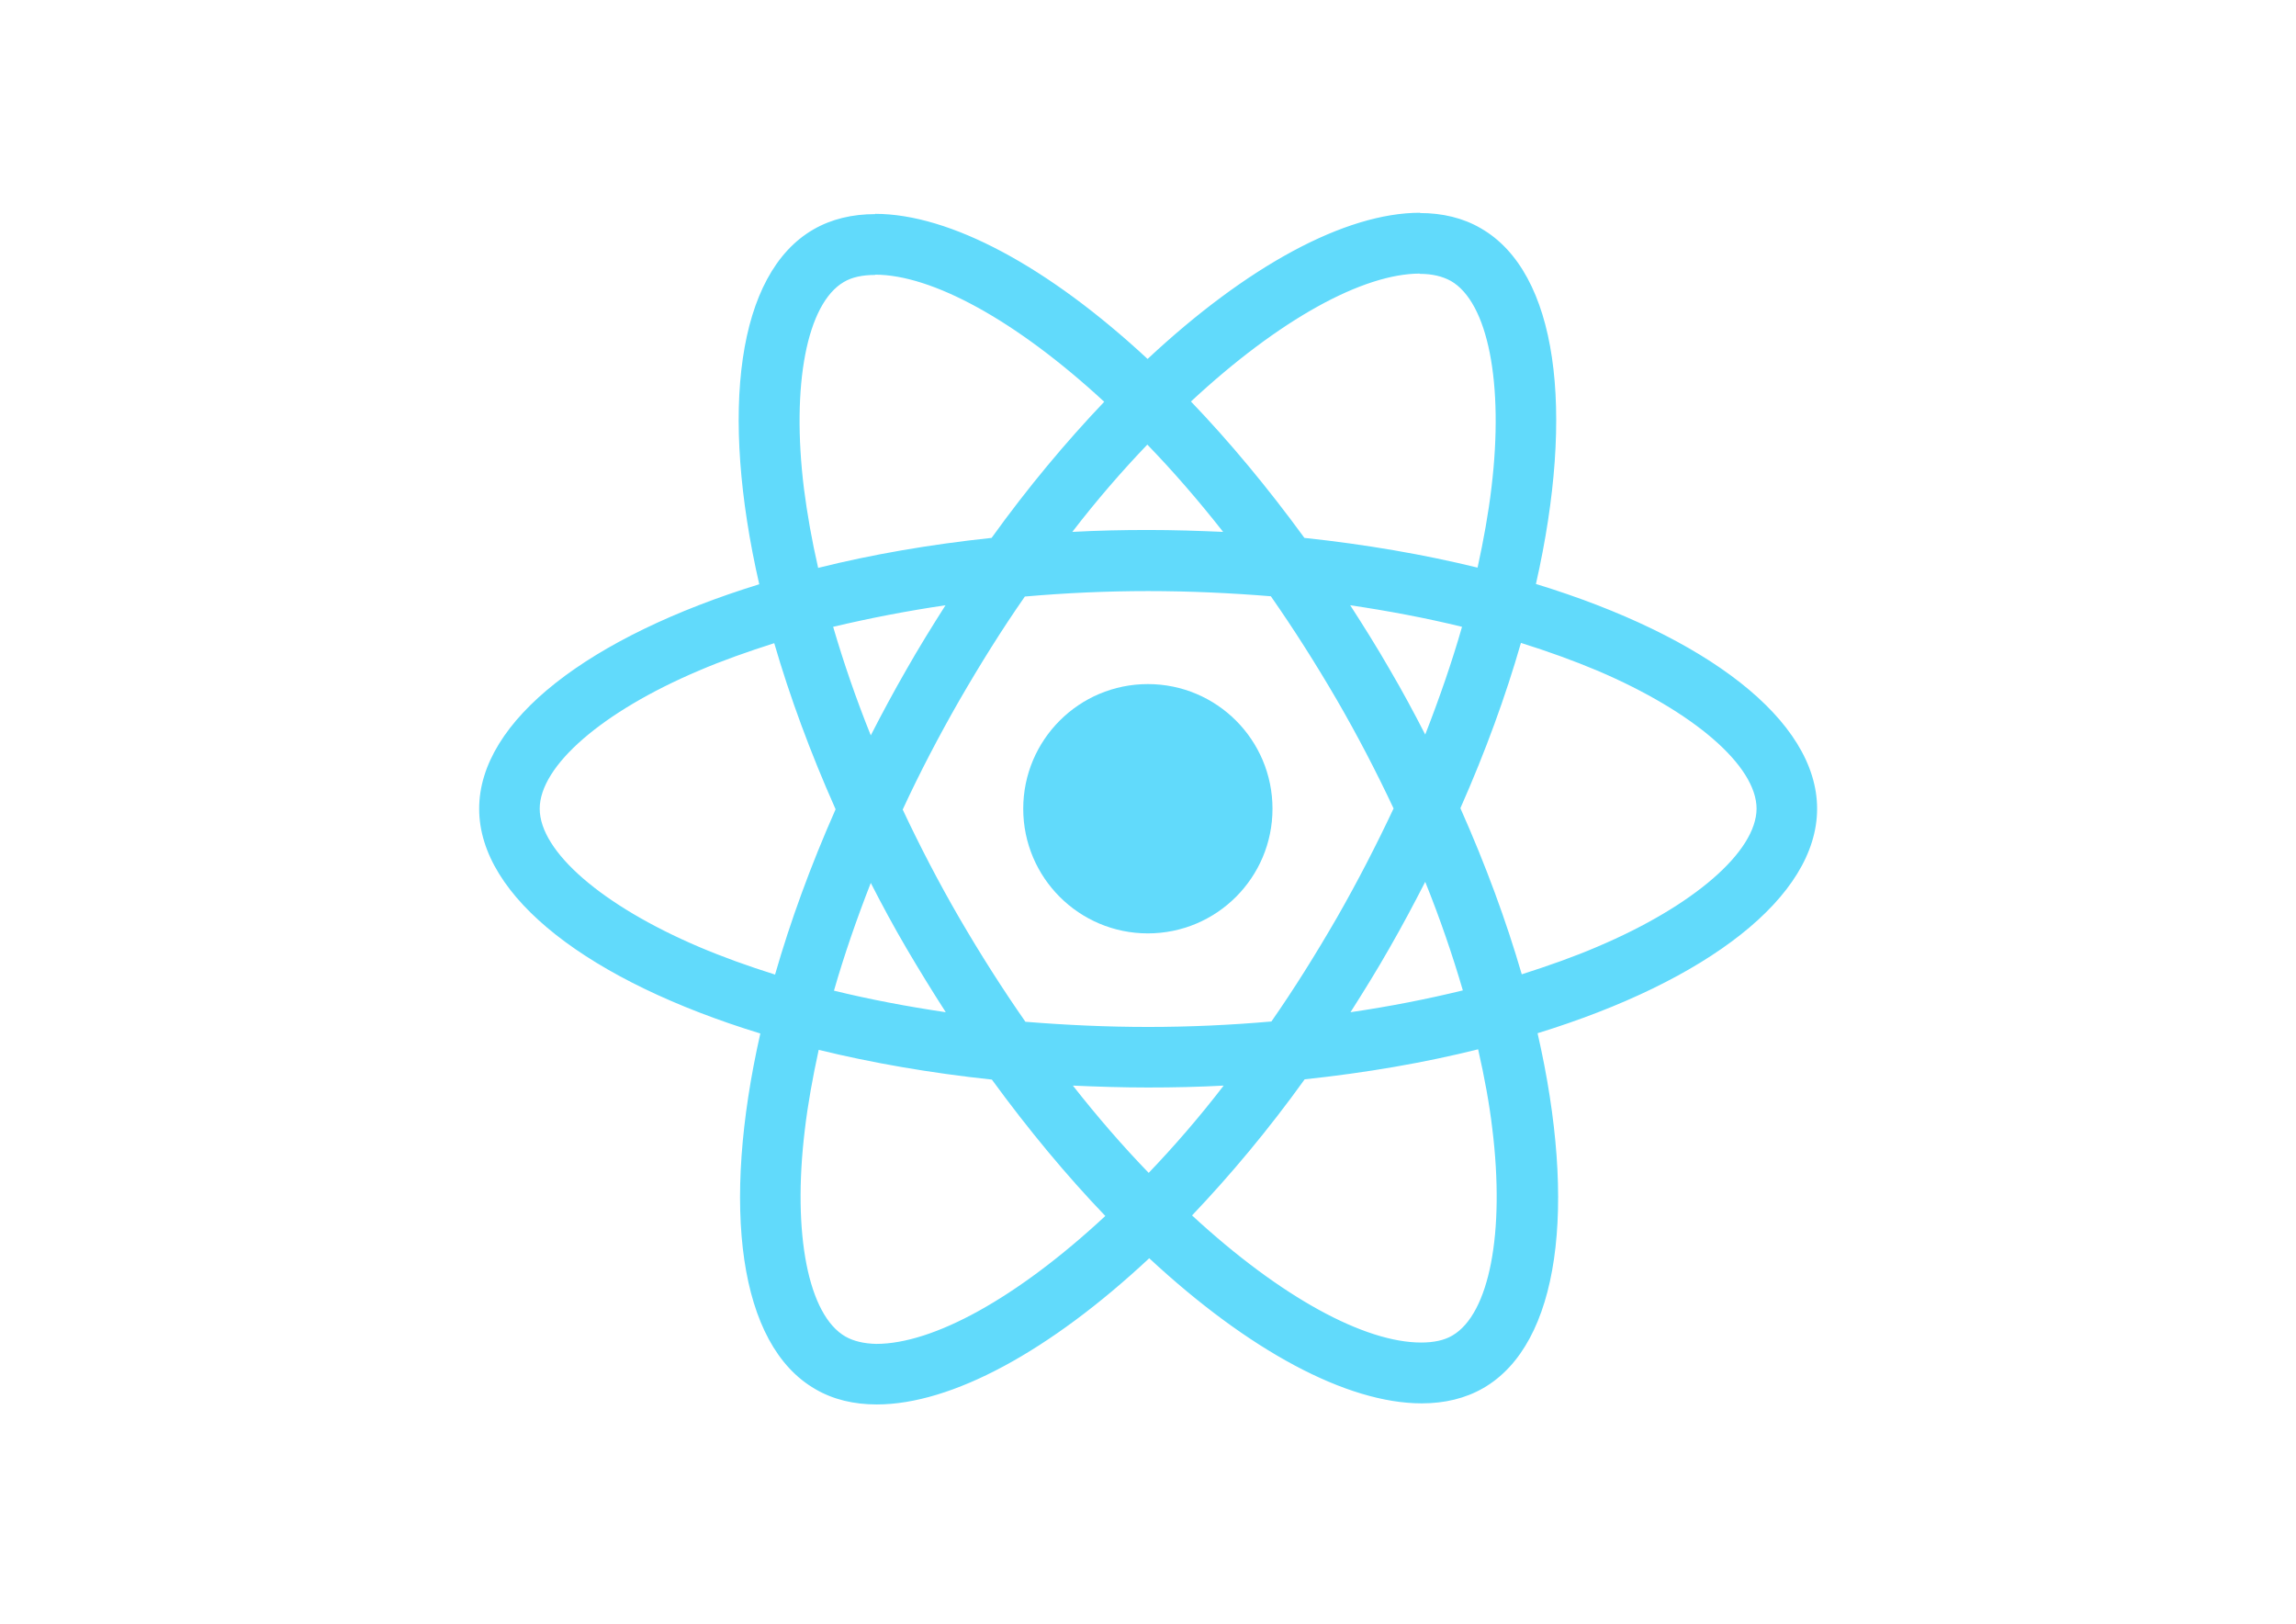
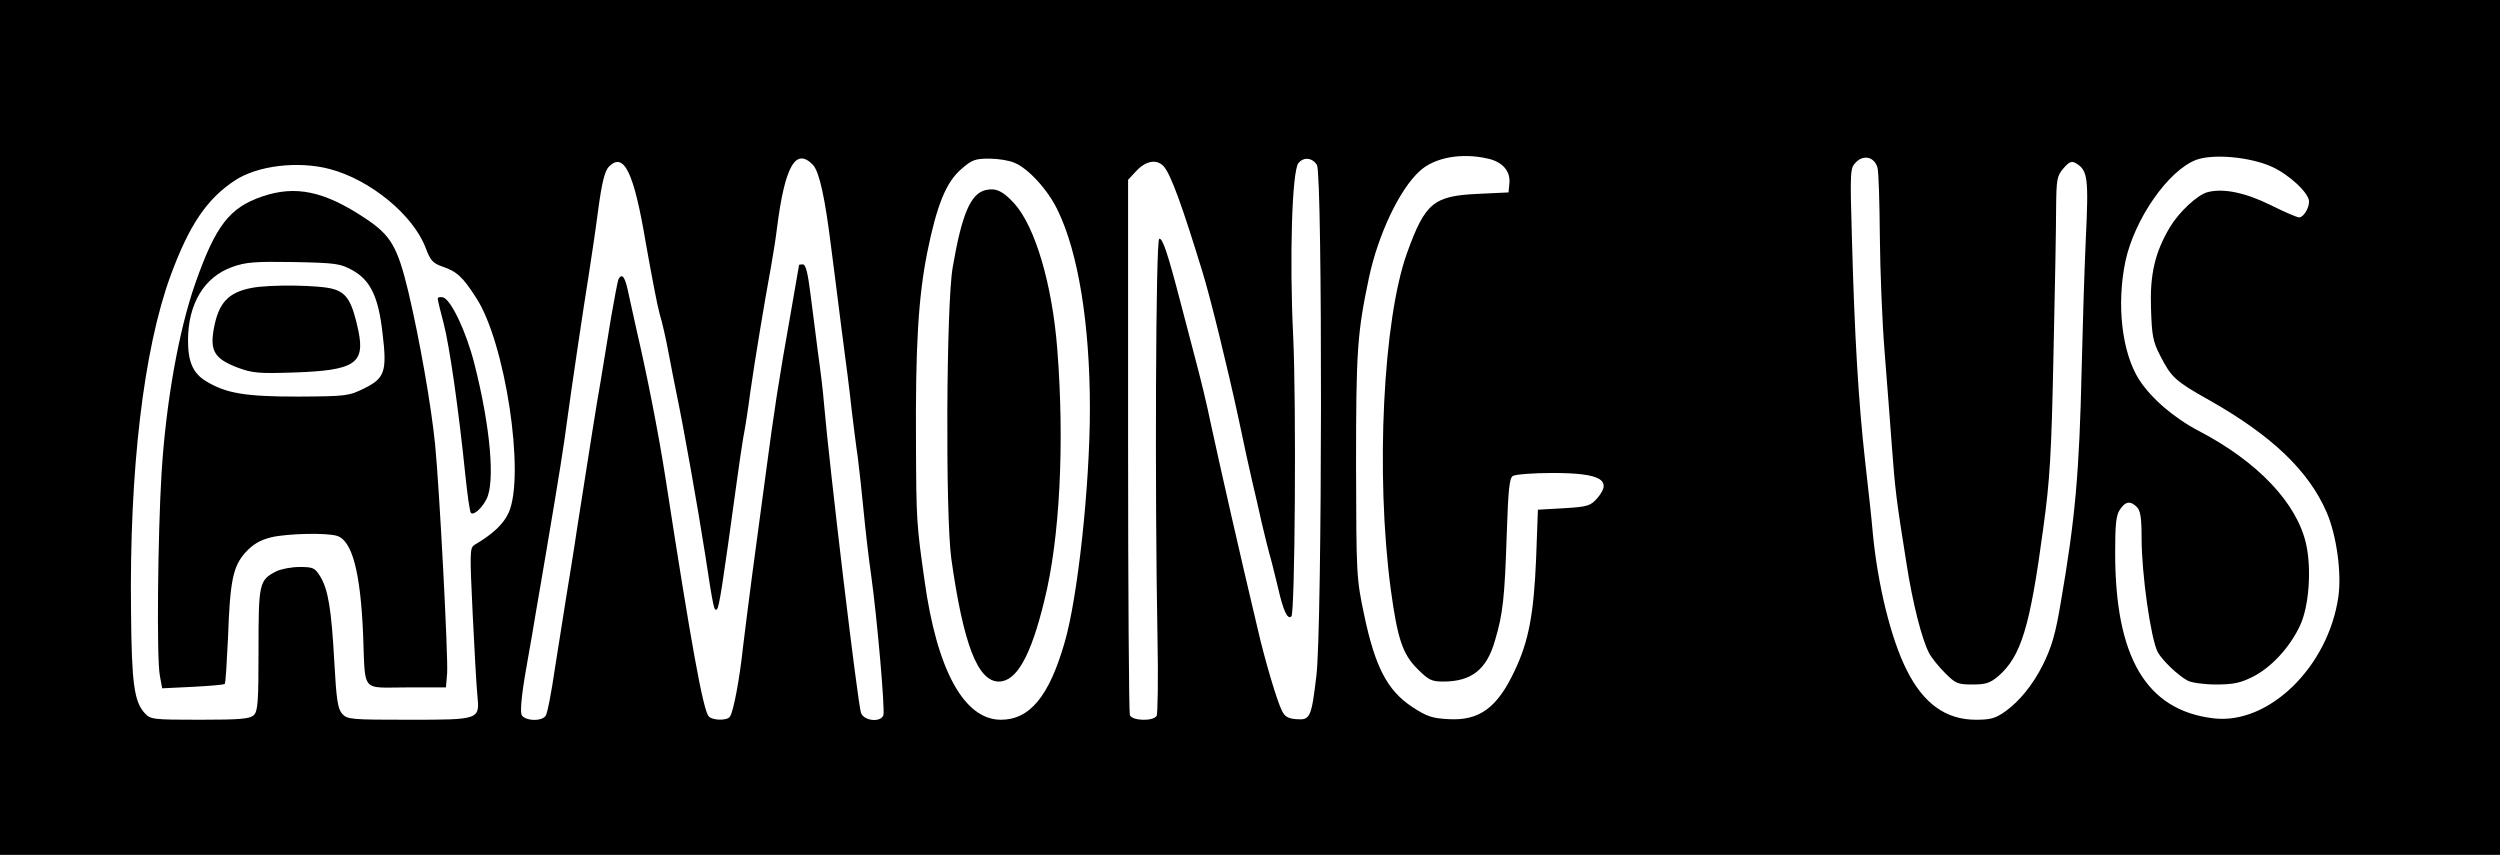
- <svg xmlns="http://www.w3.org/2000/svg" viewBox="0 0 841.9 595.3">
-   <g fill="#61DAFB">
-     <path d="M666.3 296.5c0-32.5-40.7-63.3-103.1-82.4 14.4-63.6 8-114.2-20.2-130.4-6.5-3.8-14.1-5.6-22.4-5.6v22.3c4.6 0 8.3.9 11.4 2.6 13.6 7.8 19.5 37.5 14.9 75.7-1.1 9.4-2.9 19.3-5.1 29.4-19.6-4.8-41-8.5-63.5-10.9-13.5-18.5-27.5-35.3-41.6-50 32.6-30.3 63.2-46.9 84-46.9V78c-27.5 0-63.5 19.6-99.9 53.6-36.4-33.8-72.4-53.2-99.9-53.2v22.3c20.7 0 51.4 16.5 84 46.6-14 14.7-28 31.4-41.3 49.9-22.6 2.4-44 6.1-63.6 11-2.3-10-4-19.7-5.2-29-4.7-38.2 1.1-67.9 14.6-75.8 3-1.8 6.9-2.6 11.5-2.6V78.5c-8.4 0-16 1.8-22.6 5.6-28.1 16.2-34.4 66.7-19.9 130.1-62.2 19.2-102.7 49.9-102.7 82.3 0 32.5 40.7 63.3 103.1 82.4-14.4 63.6-8 114.2 20.2 130.4 6.5 3.8 14.1 5.6 22.5 5.6 27.5 0 63.5-19.6 99.9-53.6 36.4 33.8 72.4 53.2 99.9 53.2 8.4 0 16-1.8 22.6-5.6 28.1-16.2 34.4-66.7 19.9-130.1 62-19.1 102.5-49.9 102.5-82.3zm-130.2-66.7c-3.7 12.9-8.3 26.2-13.5 39.5-4.1-8-8.4-16-13.1-24-4.6-8-9.5-15.8-14.4-23.4 14.2 2.1 27.9 4.7 41 7.9zm-45.8 106.5c-7.8 13.5-15.8 26.3-24.1 38.2-14.9 1.3-30 2-45.2 2-15.1 0-30.2-.7-45-1.9-8.3-11.9-16.4-24.6-24.2-38-7.6-13.1-14.5-26.4-20.8-39.8 6.2-13.4 13.2-26.8 20.7-39.9 7.8-13.5 15.8-26.3 24.1-38.2 14.9-1.3 30-2 45.2-2 15.1 0 30.2.7 45 1.9 8.3 11.9 16.4 24.6 24.2 38 7.6 13.1 14.5 26.4 20.8 39.8-6.3 13.4-13.2 26.8-20.7 39.9zm32.3-13c5.4 13.4 10 26.8 13.8 39.8-13.1 3.2-26.9 5.9-41.2 8 4.9-7.7 9.8-15.6 14.4-23.7 4.6-8 8.9-16.1 13-24.1zM421.2 430c-9.3-9.6-18.6-20.3-27.8-32 9 .4 18.2.7 27.5.7 9.4 0 18.7-.2 27.8-.7-9 11.7-18.3 22.4-27.5 32zm-74.4-58.9c-14.2-2.1-27.9-4.7-41-7.9 3.7-12.9 8.3-26.2 13.5-39.5 4.1 8 8.4 16 13.1 24 4.7 8 9.5 15.8 14.4 23.4zM420.7 163c9.3 9.6 18.6 20.3 27.8 32-9-.4-18.2-.7-27.5-.7-9.4 0-18.7.2-27.8.7 9-11.7 18.3-22.4 27.5-32zm-74 58.9c-4.9 7.7-9.8 15.6-14.4 23.7-4.6 8-8.9 16-13 24-5.4-13.4-10-26.8-13.8-39.8 13.1-3.1 26.9-5.8 41.2-7.9zm-90.5 125.2c-35.4-15.1-58.3-34.9-58.3-50.6 0-15.7 22.9-35.6 58.3-50.6 8.6-3.7 18-7 27.7-10.1 5.7 19.6 13.2 40 22.5 60.9-9.2 20.8-16.6 41.1-22.2 60.6-9.9-3.1-19.3-6.5-28-10.2zM310 490c-13.6-7.8-19.5-37.5-14.9-75.7 1.1-9.4 2.9-19.3 5.1-29.4 19.6 4.8 41 8.5 63.5 10.9 13.5 18.5 27.5 35.3 41.6 50-32.6 30.3-63.2 46.9-84 46.9-4.5-.1-8.3-1-11.3-2.7zm237.2-76.2c4.7 38.2-1.1 67.9-14.6 75.8-3 1.8-6.9 2.6-11.5 2.6-20.7 0-51.4-16.5-84-46.6 14-14.7 28-31.4 41.3-49.9 22.6-2.4 44-6.1 63.6-11 2.3 10.1 4.1 19.8 5.2 29.1zm38.5-66.7c-8.6 3.7-18 7-27.7 10.1-5.7-19.6-13.2-40-22.5-60.9 9.2-20.8 16.6-41.1 22.2-60.6 9.9 3.1 19.3 6.5 28.1 10.2 35.4 15.1 58.3 34.9 58.3 50.6-.1 15.7-23 35.6-58.4 50.6zM320.8 78.4z" />
-     <circle cx="420.9" cy="296.5" r="45.7" />
-     <path d="M520.5 78.1z" />
+ <svg xmlns="http://www.w3.org/2000/svg" version="1.0" width="851pt" height="291pt" viewBox="0 0 851 291" preserveAspectRatio="xMidYMid meet">
+   <g transform="translate(0,291) scale(0.1,-0.1)" fill="#000000" stroke="none">
+     <path d="M0 1455 l0 -1455 4255 0 4255 0 0 1455 0 1455 -4255 0 -4255 0 0 -1455z m5065 915 c50 -11 77 -43 73 -84 l-3 -31 -106 -5 c-149 -7 -178 -31 -239 -200 -82 -226 -108 -753 -56 -1145 23 -169 40 -221 91 -272 38 -38 48 -43 88 -43 96 0 148 41 176 140 27 90 33 146 40 363 5 151 9 190 21 197 8 5 69 10 135 10 164 0 205 -24 152 -86 -23 -26 -32 -29 -113 -34 l-89 -5 -6 -165 c-8 -190 -25 -282 -73 -383 -59 -126 -120 -171 -225 -165 -57 3 -74 9 -126 43 -83 56 -124 135 -161 310 -27 128 -27 135 -28 510 0 390 4 451 44 640 31 146 104 301 173 363 50 46 142 63 232 42z m1326 -31 c4 -13 7 -118 8 -234 1 -115 8 -291 16 -390 8 -99 19 -245 25 -325 11 -148 15 -181 50 -400 21 -135 52 -255 76 -302 8 -16 33 -47 55 -69 36 -36 43 -39 94 -39 46 0 59 5 88 29 77 68 107 166 152 501 23 167 28 252 35 590 5 217 9 443 9 502 1 99 3 109 25 135 20 23 28 26 43 17 40 -24 43 -50 33 -260 -5 -109 -11 -307 -14 -439 -8 -356 -22 -511 -71 -795 -18 -108 -31 -153 -62 -215 -34 -67 -78 -121 -126 -156 -34 -24 -50 -29 -101 -29 -102 0 -179 55 -236 170 -53 105 -98 288 -115 465 -3 39 -15 148 -26 244 -23 205 -36 427 -45 757 -7 237 -6 242 14 262 27 27 63 17 73 -19z m1341 4 c59 -26 128 -90 128 -119 0 -23 -19 -54 -34 -54 -7 0 -51 19 -97 42 -85 42 -160 58 -214 44 -35 -9 -98 -68 -129 -120 -51 -86 -68 -161 -64 -276 3 -92 6 -112 32 -162 37 -72 50 -85 166 -150 214 -121 339 -241 400 -382 34 -79 51 -206 40 -286 -34 -240 -238 -439 -427 -415 -227 28 -333 207 -333 563 0 96 3 128 16 147 19 29 36 31 58 9 12 -12 16 -37 16 -105 0 -123 31 -342 55 -389 15 -27 67 -78 102 -97 13 -7 56 -13 96 -13 59 0 83 5 125 26 62 31 126 99 161 174 31 65 40 193 21 278 -31 139 -164 280 -365 385 -86 45 -162 111 -203 174 -59 92 -78 256 -47 404 31 144 146 309 241 345 58 21 182 10 256 -23z m-4964 5 c21 -24 40 -109 61 -278 6 -47 22 -170 35 -275 14 -104 30 -230 35 -280 6 -49 15 -123 21 -162 5 -40 14 -123 20 -185 6 -62 17 -158 25 -213 21 -150 48 -462 42 -480 -10 -25 -66 -19 -76 8 -11 29 -108 842 -126 1052 -3 39 -12 115 -20 170 -7 55 -19 146 -26 203 -9 72 -16 102 -26 102 -7 0 -13 -1 -13 -2 0 -2 -14 -79 -30 -173 -40 -225 -55 -323 -85 -550 -14 -104 -34 -255 -45 -335 -11 -80 -24 -190 -31 -244 -11 -105 -32 -217 -44 -235 -9 -15 -60 -14 -73 1 -19 25 -58 236 -147 813 -24 153 -62 347 -100 510 -7 33 -19 86 -26 118 -11 54 -21 68 -33 48 -3 -4 -14 -64 -26 -132 -11 -68 -27 -164 -35 -214 -16 -90 -36 -220 -80 -500 -12 -82 -30 -190 -38 -240 -8 -49 -25 -157 -38 -240 -12 -82 -26 -156 -32 -162 -15 -21 -75 -16 -82 5 -5 19 3 88 25 207 6 33 17 96 24 140 8 44 23 136 35 205 45 265 61 368 71 445 13 97 56 388 75 505 7 47 22 143 31 214 13 97 23 135 37 149 51 51 85 -19 126 -264 18 -101 38 -207 46 -236 9 -29 22 -87 30 -130 8 -43 21 -109 29 -148 23 -110 72 -386 96 -540 29 -190 31 -198 41 -188 7 7 18 75 69 448 6 44 15 105 20 135 6 30 17 100 24 155 15 105 46 294 71 430 8 44 17 103 20 130 27 211 64 275 123 213z m685 8 c47 -19 114 -92 147 -161 70 -143 110 -387 110 -676 0 -260 -41 -642 -86 -796 -53 -184 -119 -263 -217 -263 -125 0 -218 169 -260 475 -27 190 -28 204 -29 465 -2 333 8 497 38 649 33 164 65 242 117 286 35 31 47 35 94 35 30 0 68 -6 86 -14z m1030 -8 c19 -34 18 -1574 -2 -1738 -17 -143 -21 -152 -69 -148 -27 2 -39 9 -48 28 -17 33 -59 175 -83 280 -60 252 -127 548 -161 705 -11 55 -32 141 -45 190 -13 50 -38 144 -55 210 -46 177 -63 226 -74 222 -12 -4 -15 -866 -6 -1352 3 -143 1 -266 -3 -272 -12 -19 -84 -17 -91 3 -3 9 -6 422 -6 919 l0 903 29 31 c33 35 70 40 93 14 24 -29 61 -129 131 -358 27 -87 85 -324 122 -495 19 -91 41 -192 49 -225 8 -33 22 -94 31 -135 10 -41 21 -88 26 -105 5 -16 18 -68 29 -114 18 -80 33 -112 46 -99 12 13 17 719 6 953 -13 267 -4 564 18 590 18 22 48 18 63 -7z m-3362 -13 c139 -36 286 -157 328 -269 16 -42 24 -52 56 -63 50 -17 70 -35 116 -107 99 -151 167 -602 111 -730 -18 -40 -53 -73 -117 -111 -16 -10 -16 -26 -6 -235 6 -124 13 -248 16 -277 8 -83 9 -83 -234 -83 -195 0 -209 1 -226 20 -15 16 -20 48 -27 177 -10 182 -21 246 -48 291 -18 29 -24 32 -70 32 -28 0 -64 -7 -80 -15 -58 -30 -60 -40 -60 -267 0 -174 -2 -209 -16 -222 -13 -13 -44 -16 -183 -16 -161 0 -168 1 -188 22 -36 39 -45 100 -47 347 -6 481 43 891 134 1141 64 174 124 263 220 326 76 50 213 67 321 39z" />
+     <path d="M3355 2263 c-51 -12 -81 -82 -112 -263 -22 -125 -25 -841 -5 -990 41 -292 90 -420 162 -420 60 0 109 86 155 276 53 211 69 537 44 855 -17 220 -75 417 -146 496 -39 43 -63 54 -98 46z" />
+     <path d="M892 2241 c-111 -38 -158 -99 -227 -295 -56 -159 -100 -404 -115 -646 -13 -211 -17 -632 -6 -689 l8 -44 104 5 c57 3 106 7 109 10 3 2 7 72 11 154 7 199 17 246 60 294 26 28 48 41 87 51 55 13 188 16 224 5 52 -16 80 -124 89 -335 8 -202 -9 -181 148 -181 l134 0 4 48 c4 53 -26 629 -41 780 -13 131 -53 358 -91 519 -37 153 -59 192 -147 250 -140 93 -237 113 -351 74z m308 -251 c61 -34 88 -90 102 -213 16 -132 8 -154 -62 -189 -53 -26 -60 -27 -226 -28 -180 0 -244 11 -312 52 -45 27 -62 66 -62 139 0 125 55 216 150 250 47 17 77 19 210 17 144 -3 158 -5 200 -28z" />
+     <path d="M857 1930 c-80 -15 -113 -51 -129 -138 -14 -76 2 -103 80 -133 51 -19 72 -21 192 -17 207 7 243 30 220 142 -21 98 -39 129 -85 142 -44 14 -218 16 -278 4z" />
+     <path d="M1490 1893 c0 -4 9 -42 20 -83 20 -76 51 -292 74 -517 7 -67 15 -125 19 -129 9 -9 36 14 53 47 30 58 13 248 -41 460 -28 111 -81 222 -108 227 -10 2 -17 0 -17 -5z" />
  </g>
</svg>
